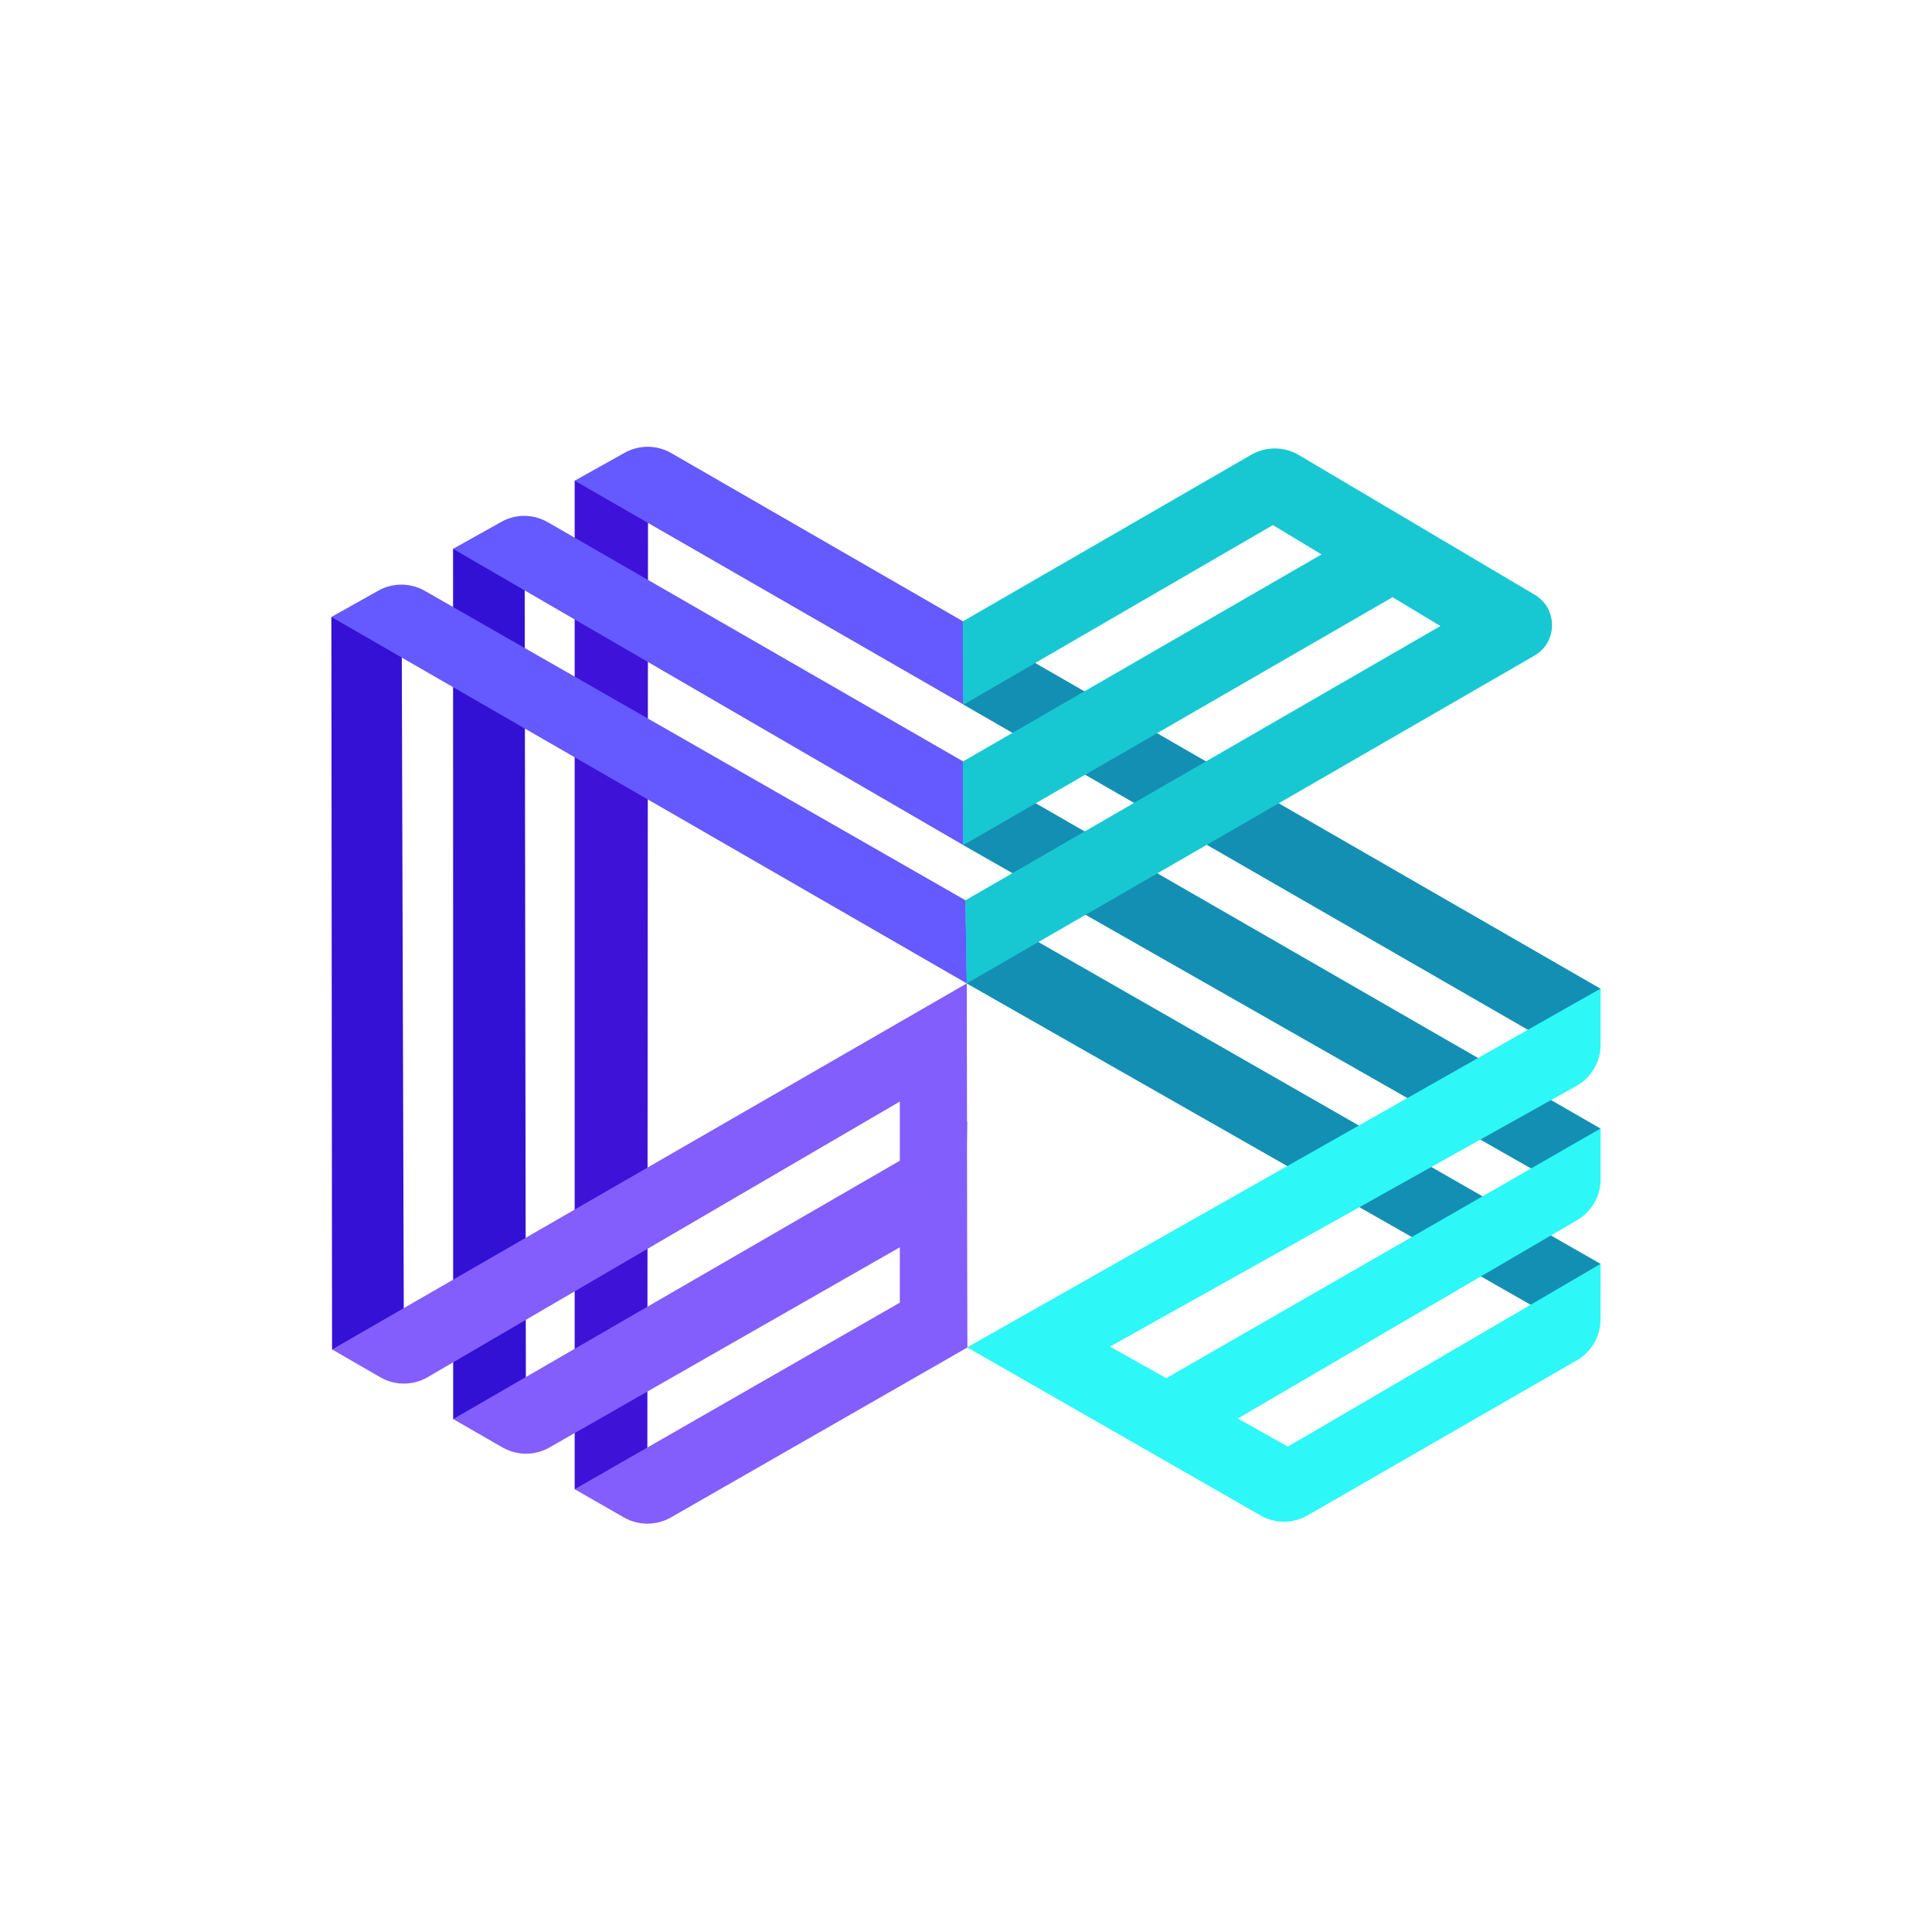
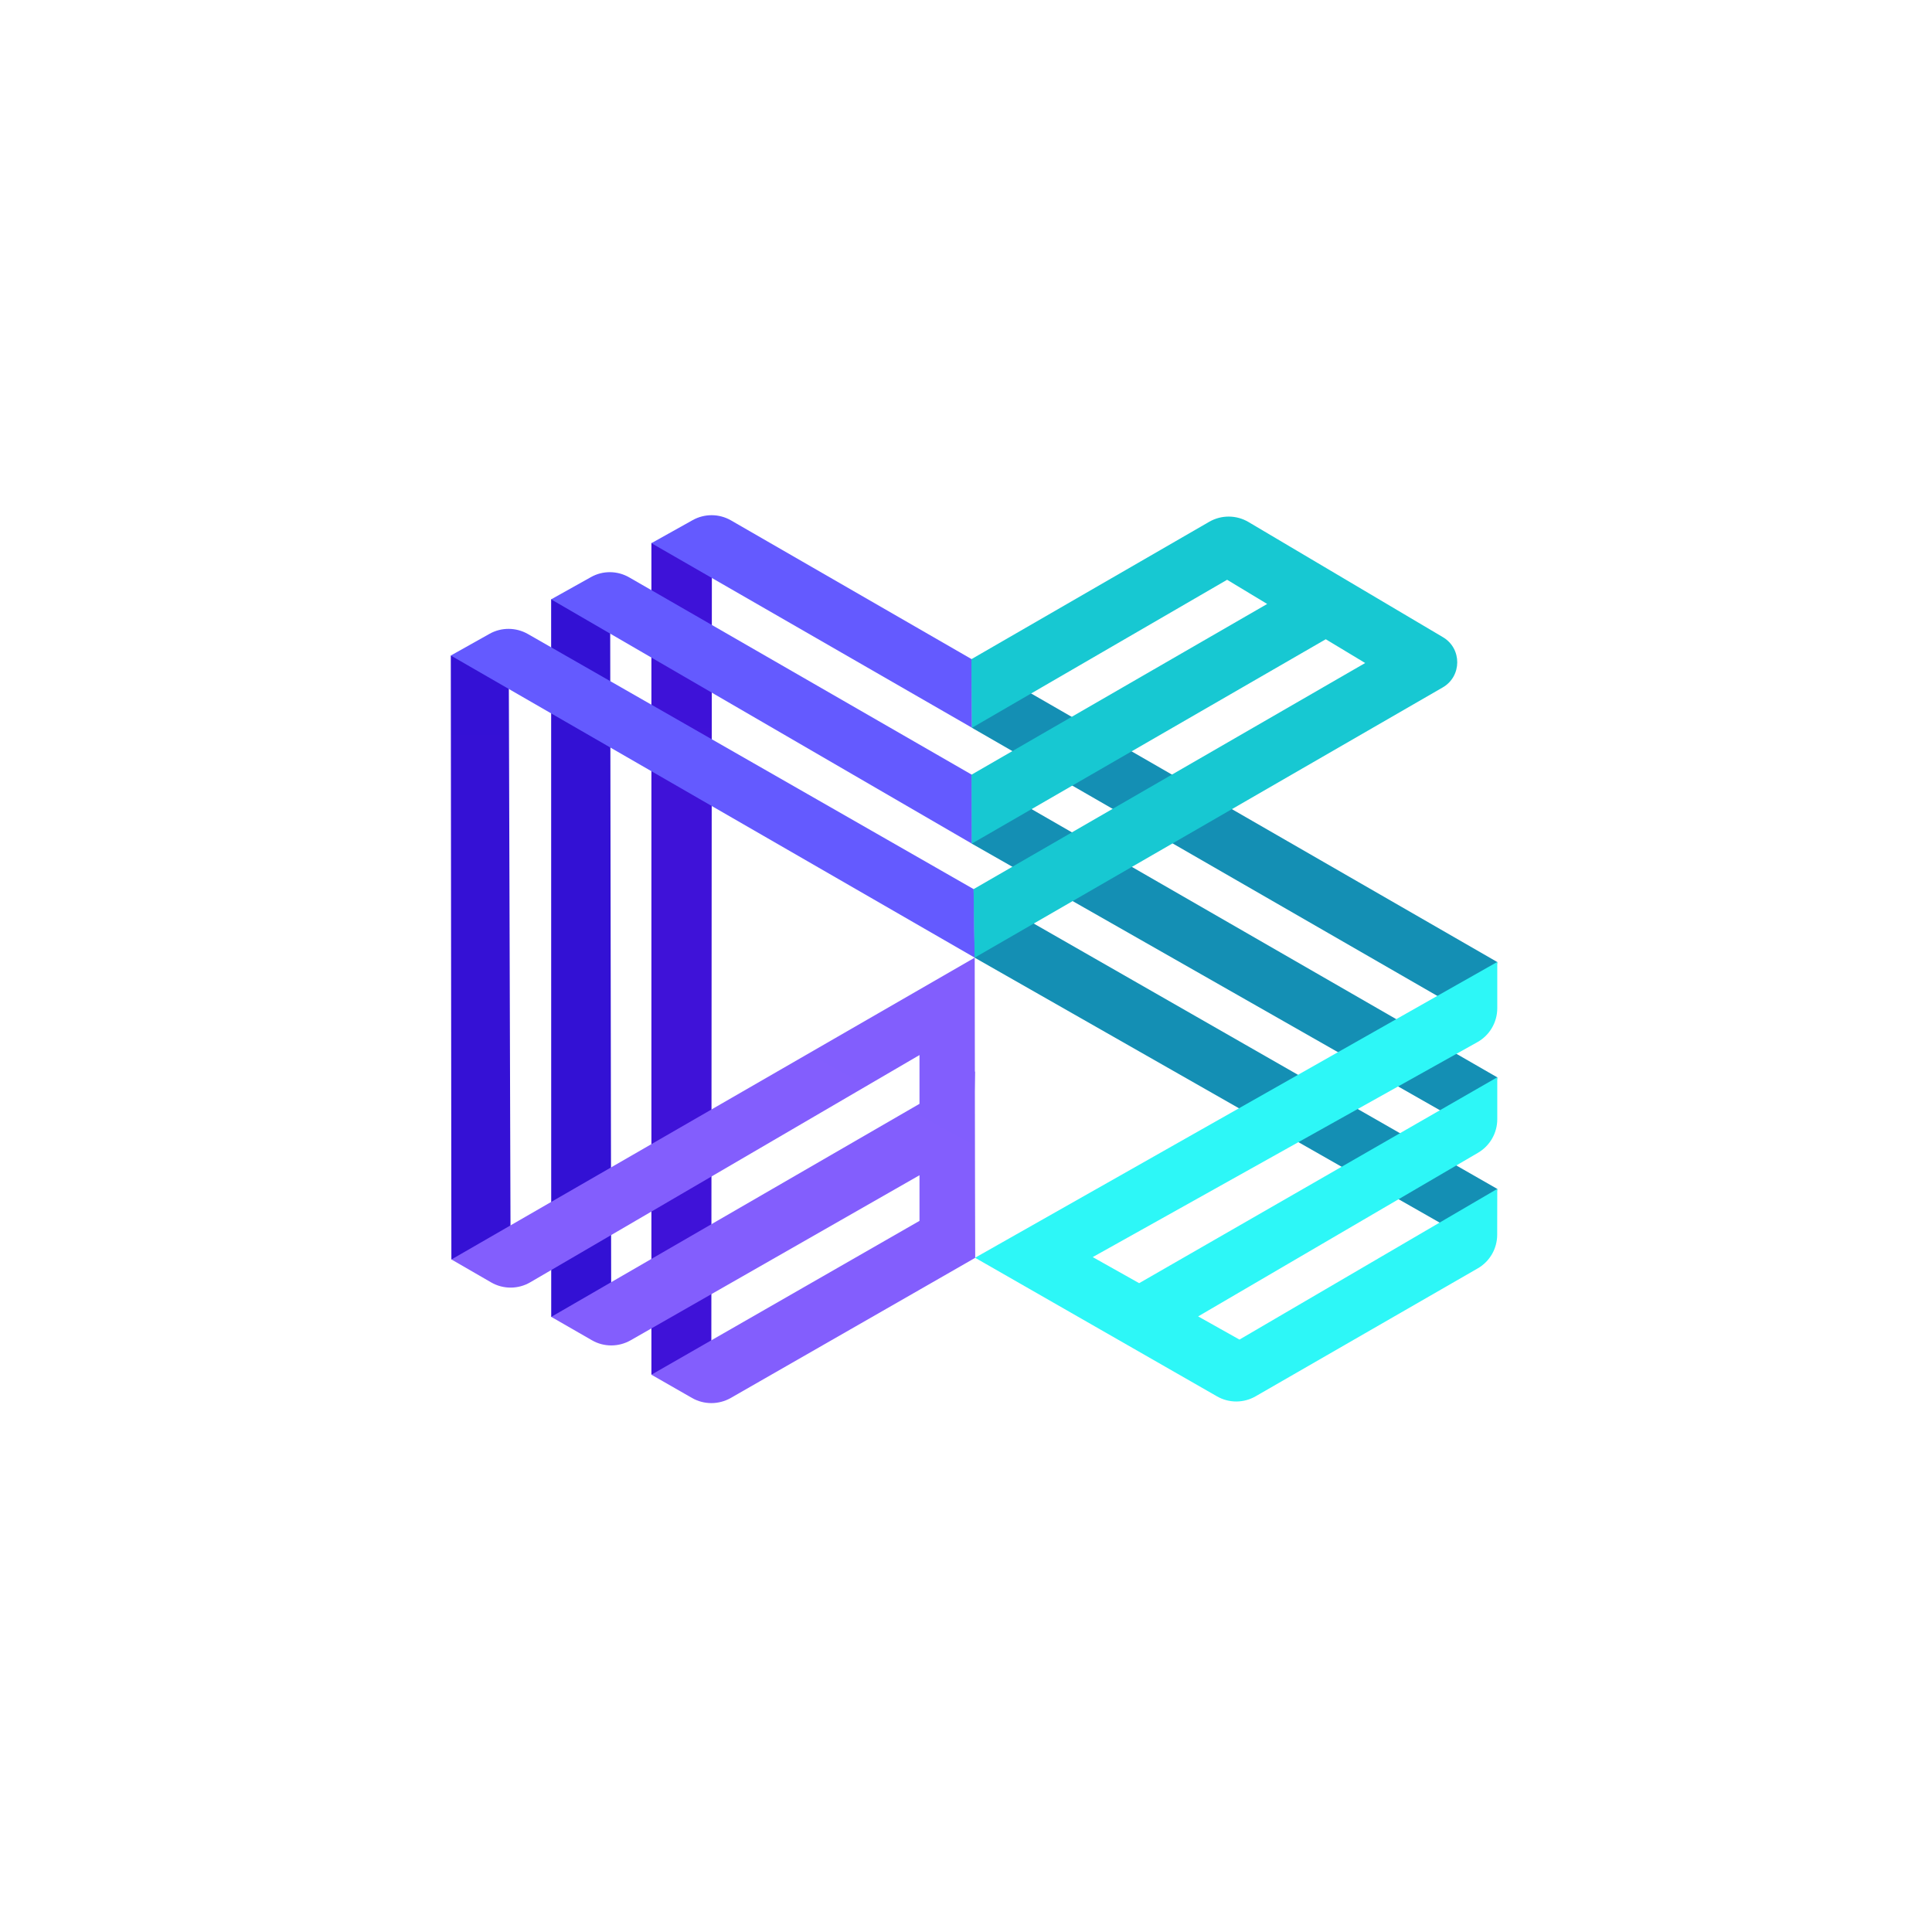
<svg xmlns="http://www.w3.org/2000/svg" width="120" height="120" viewBox="0 0 120 120" fill="none">
-   <path d="M59.81 38.594L99.416 61.411L98.697 66.151L59.847 43.769L59.81 38.594Z" fill="url(#paint0_linear_35_21209)" />
-   <path d="M59.824 47.295L99.417 70.099L98.698 74.628L59.83 52.494L59.824 47.295Z" fill="url(#paint1_linear_35_21209)" />
-   <path d="M59.971 55.921L99.415 78.502L98.696 83.106L60.045 61.083L59.971 55.921Z" fill="url(#paint2_linear_35_21209)" />
-   <path d="M20.582 38.322L20.625 83.818L25.089 84.661L24.946 37.708L20.582 38.322Z" fill="url(#paint3_linear_35_21209)" />
-   <path d="M28.141 34.089L28.147 88.142L32.666 87.932L32.585 33.432L28.141 34.089Z" fill="url(#paint4_linear_35_21209)" />
-   <path d="M35.694 29.857V92.493L40.207 93.143L40.251 29.039L35.694 29.857Z" fill="url(#paint5_linear_35_21209)" />
-   <path d="M20.582 38.321L60.051 61.082L59.971 55.92L26.384 36.698C25.492 36.19 24.394 36.183 23.502 36.685L20.582 38.321Z" fill="url(#paint6_linear_35_21209)" />
-   <path d="M31.135 32.416L28.141 34.089L59.836 52.494L59.824 47.295L34.023 32.435C33.131 31.921 32.034 31.908 31.135 32.416Z" fill="url(#paint7_linear_35_21209)" />
-   <path d="M35.694 29.857L38.8 28.122C39.699 27.62 40.796 27.626 41.689 28.14L59.808 38.588L59.846 43.762L35.694 29.857Z" fill="url(#paint8_linear_35_21209)" />
-   <path d="M60.074 78.5L60.062 71.169L60.081 69.657L60.062 69.67L60.049 61.081L20.63 83.817L23.624 85.546C24.535 86.072 25.657 86.066 26.562 85.539L55.89 68.418V72.093L28.149 88.142L31.212 89.902C32.111 90.422 33.22 90.422 34.125 89.908L55.89 77.472V80.91L35.694 92.498L38.756 94.252C39.655 94.766 40.764 94.766 41.669 94.252L55.896 86.097L60.087 83.693L60.074 78.5Z" fill="url(#paint9_linear_35_21209)" />
-   <path d="M99.415 78.501L79.993 89.853L76.882 88.106L97.965 75.78C98.863 75.254 99.415 74.293 99.415 73.252V70.092L72.437 85.602L68.941 83.638L97.915 67.446C98.838 66.932 99.415 65.953 99.415 64.893V61.404L60.076 83.687L78.301 94.129C79.206 94.65 80.316 94.643 81.215 94.123L97.946 84.487C98.851 83.966 99.409 83 99.409 81.952L99.415 78.501Z" fill="url(#paint10_linear_35_21209)" />
-   <path d="M95.323 36.939L80.675 28.264C79.764 27.725 78.635 27.719 77.718 28.245L59.803 38.594L59.84 43.768L79.063 32.614L82.082 34.436L59.815 47.294L59.828 52.493L86.496 37.094L89.465 38.885L59.964 55.92L60.045 61.082L95.305 40.725C96.755 39.889 96.768 37.794 95.323 36.939Z" fill="url(#paint11_linear_35_21209)" />
+   <path d="M60.344 40.941L92.999 59.754L92.406 63.662L60.375 45.208L60.344 40.941Z" fill="url(#paint0_linear_1_1102)" />
+   <path d="M60.355 48.115L93 66.917L92.407 70.651L60.36 52.401L60.355 48.115Z" fill="url(#paint1_linear_1_1102)" />
+   <path d="M60.476 55.227L92.998 73.845L92.406 77.641L60.538 59.483L60.476 55.227Z" fill="url(#paint2_linear_1_1102)" />
+   <path d="M28 40.717L28.036 78.228L31.716 78.923L31.598 40.211L28 40.717Z" fill="url(#paint3_linear_1_1102)" />
+   <path d="M34.232 37.227L34.237 81.794L37.963 81.62L37.897 36.685L34.232 37.227Z" fill="url(#paint4_linear_1_1102)" />
+   <path d="M40.46 33.737V85.381L44.181 85.917L44.217 33.062L40.46 33.737Z" fill="url(#paint5_linear_1_1102)" />
+   <path d="M28 40.716L60.543 59.482L60.476 55.226L32.784 39.377C32.048 38.959 31.143 38.953 30.407 39.367L28 40.716Z" fill="url(#paint6_linear_1_1102)" />
+   <path d="M36.701 35.847L34.232 37.227L60.365 52.401L60.355 48.115L39.083 35.863C38.347 35.439 37.442 35.428 36.701 35.847Z" fill="url(#paint7_linear_1_1102)" />
+   <path d="M40.46 33.737L43.021 32.307C43.762 31.893 44.667 31.898 45.403 32.322L60.342 40.936L60.373 45.202L40.46 33.737Z" fill="url(#paint8_linear_1_1102)" />
+   <path d="M60.561 73.844L60.551 67.8L60.567 66.553L60.551 66.563L60.541 59.482L28.04 78.227L30.508 79.653C31.259 80.087 32.185 80.082 32.931 79.648L57.111 65.531V68.561L34.239 81.793L36.764 83.245C37.505 83.674 38.42 83.674 39.166 83.25L57.111 72.996V75.831L40.459 85.385L42.984 86.831C43.725 87.255 44.64 87.255 45.387 86.831L57.117 80.108L60.572 78.125L60.561 73.844Z" fill="url(#paint9_linear_1_1102)" />
+   <path d="M92.998 73.844L76.985 83.204L74.419 81.764L91.802 71.601C92.543 71.167 92.998 70.375 92.998 69.517V66.911L70.755 79.7L67.872 78.08L91.761 64.73C92.523 64.306 92.998 63.498 92.998 62.624V59.748L60.563 78.121L75.59 86.73C76.336 87.159 77.251 87.154 77.992 86.725L91.787 78.78C92.533 78.351 92.993 77.554 92.993 76.69L92.998 73.844Z" fill="url(#paint10_linear_1_1102)" />
+   <path d="M89.624 39.577L77.547 32.424C76.796 31.979 75.865 31.974 75.109 32.408L60.338 40.941L60.368 45.207L76.218 36.011L78.707 37.513L60.348 48.114L60.358 52.401L82.346 39.705L84.794 41.181L60.471 55.226L60.537 59.482L89.609 42.698C90.805 42.009 90.816 40.282 89.624 39.577Z" fill="url(#paint11_linear_1_1102)" />
  <defs>
-     <linearGradient id="paint0_linear_35_21209" x1="425.12" y1="1310.26" x2="4245.26" y2="1841.02" gradientUnits="userSpaceOnUse">
+     <linearGradient id="paint0_linear_1_1102" x1="361.544" y1="1089.44" x2="3511.27" y2="1527.05" gradientUnits="userSpaceOnUse">
      <stop stop-color="#148FB4" />
      <stop offset="1" stop-color="#14B4BE" />
    </linearGradient>
-     <linearGradient id="paint1_linear_35_21209" x1="274.54" y1="1318.03" x2="4128.7" y2="1766.68" gradientUnits="userSpaceOnUse">
+     <linearGradient id="paint1_linear_1_1102" x1="237.39" y1="1095.84" x2="3415.16" y2="1465.76" gradientUnits="userSpaceOnUse">
      <stop stop-color="#148FB4" />
      <stop offset="1" stop-color="#14B4BE" />
    </linearGradient>
-     <linearGradient id="paint2_linear_35_21209" x1="315.86" y1="1347.41" x2="4190.9" y2="1676.24" gradientUnits="userSpaceOnUse">
+     <linearGradient id="paint2_linear_1_1102" x1="271.458" y1="1120.07" x2="3466.45" y2="1391.19" gradientUnits="userSpaceOnUse">
      <stop stop-color="#148FB4" />
      <stop offset="1" stop-color="#14B4BE" />
    </linearGradient>
-     <linearGradient id="paint3_linear_35_21209" x1="245.904" y1="-28.113" x2="245.904" y2="5647.17" gradientUnits="userSpaceOnUse">
+     <linearGradient id="paint3_linear_1_1102" x1="213.779" y1="-14.059" x2="213.779" y2="4665.24" gradientUnits="userSpaceOnUse">
      <stop stop-color="#3311D4" />
      <stop offset="0.272" stop-color="#5314E0" />
      <stop offset="0.545" stop-color="#6C16E9" />
      <stop offset="0.796" stop-color="#7B18EE" />
      <stop offset="1" stop-color="#8018F0" />
    </linearGradient>
-     <linearGradient id="paint4_linear_35_21209" x1="254.219" y1="415.843" x2="254.219" y2="5331.44" gradientUnits="userSpaceOnUse">
+     <linearGradient id="paint4_linear_1_1102" x1="220.635" y1="351.985" x2="220.635" y2="4404.92" gradientUnits="userSpaceOnUse">
      <stop stop-color="#3311D4" />
      <stop offset="0.203" stop-color="#4513DB" />
      <stop offset="0.731" stop-color="#7017EA" />
      <stop offset="1" stop-color="#8018F0" />
    </linearGradient>
-     <linearGradient id="paint5_linear_35_21209" x1="263.229" y1="-893.002" x2="263.229" y2="9094.66" gradientUnits="userSpaceOnUse">
+     <linearGradient id="paint5_linear_1_1102" x1="228.063" y1="-727.165" x2="228.063" y2="7507.71" gradientUnits="userSpaceOnUse">
      <stop stop-color="#3311D4" />
      <stop offset="0.628" stop-color="#8018F0" />
    </linearGradient>
-     <linearGradient id="paint6_linear_35_21209" x1="-342.682" y1="655.808" x2="4227.45" y2="3426.51" gradientUnits="userSpaceOnUse">
+     <linearGradient id="paint6_linear_1_1102" x1="-271.513" y1="549.837" x2="3496.58" y2="2834.29" gradientUnits="userSpaceOnUse">
      <stop offset="0.149" stop-color="#645AFF" />
      <stop offset="1" stop-color="#AA64FA" />
    </linearGradient>
-     <linearGradient id="paint7_linear_35_21209" x1="-292.715" y1="523.347" x2="2996.99" y2="2454.88" gradientUnits="userSpaceOnUse">
+     <linearGradient id="paint7_linear_1_1102" x1="-230.315" y1="440.622" x2="2482.06" y2="2033.18" gradientUnits="userSpaceOnUse">
      <stop offset="0.188" stop-color="#645AFF" />
      <stop offset="1" stop-color="#AA64FA" />
    </linearGradient>
-     <linearGradient id="paint8_linear_35_21209" x1="-362.605" y1="364.801" x2="2634.79" y2="2055.11" gradientUnits="userSpaceOnUse">
+     <linearGradient id="paint8_linear_1_1102" x1="-287.94" y1="309.9" x2="2183.43" y2="1703.57" gradientUnits="userSpaceOnUse">
      <stop offset="0.212" stop-color="#645AFF" />
      <stop offset="0.468" stop-color="#775DFE" />
      <stop offset="0.986" stop-color="#A964FA" />
      <stop offset="1" stop-color="#AA64FA" />
    </linearGradient>
-     <linearGradient id="paint9_linear_35_21209" x1="1467.88" y1="2853.9" x2="2968.49" y2="135.059" gradientUnits="userSpaceOnUse">
+     <linearGradient id="paint9_linear_1_1102" x1="1221.3" y1="2362.17" x2="2458.56" y2="120.477" gradientUnits="userSpaceOnUse">
      <stop stop-color="#AA64FA" />
      <stop offset="1" stop-color="#645AFF" />
    </linearGradient>
-     <linearGradient id="paint10_linear_35_21209" x1="60.436" y1="1717.3" x2="3994.18" y2="1717.3" gradientUnits="userSpaceOnUse">
+     <linearGradient id="paint10_linear_1_1102" x1="60.859" y1="1425.04" x2="3304.25" y2="1425.04" gradientUnits="userSpaceOnUse">
      <stop stop-color="#2DF7F7" />
      <stop offset="1" stop-color="#17C8D2" />
    </linearGradient>
-     <linearGradient id="paint11_linear_35_21209" x1="60.367" y1="1689.09" x2="3719.62" y2="1689.09" gradientUnits="userSpaceOnUse">
+     <linearGradient id="paint11_linear_1_1102" x1="60.803" y1="1401.78" x2="3077.87" y2="1401.78" gradientUnits="userSpaceOnUse">
      <stop stop-color="#17C8D2" />
      <stop offset="1" stop-color="#2DF7F7" />
    </linearGradient>
  </defs>
</svg>
